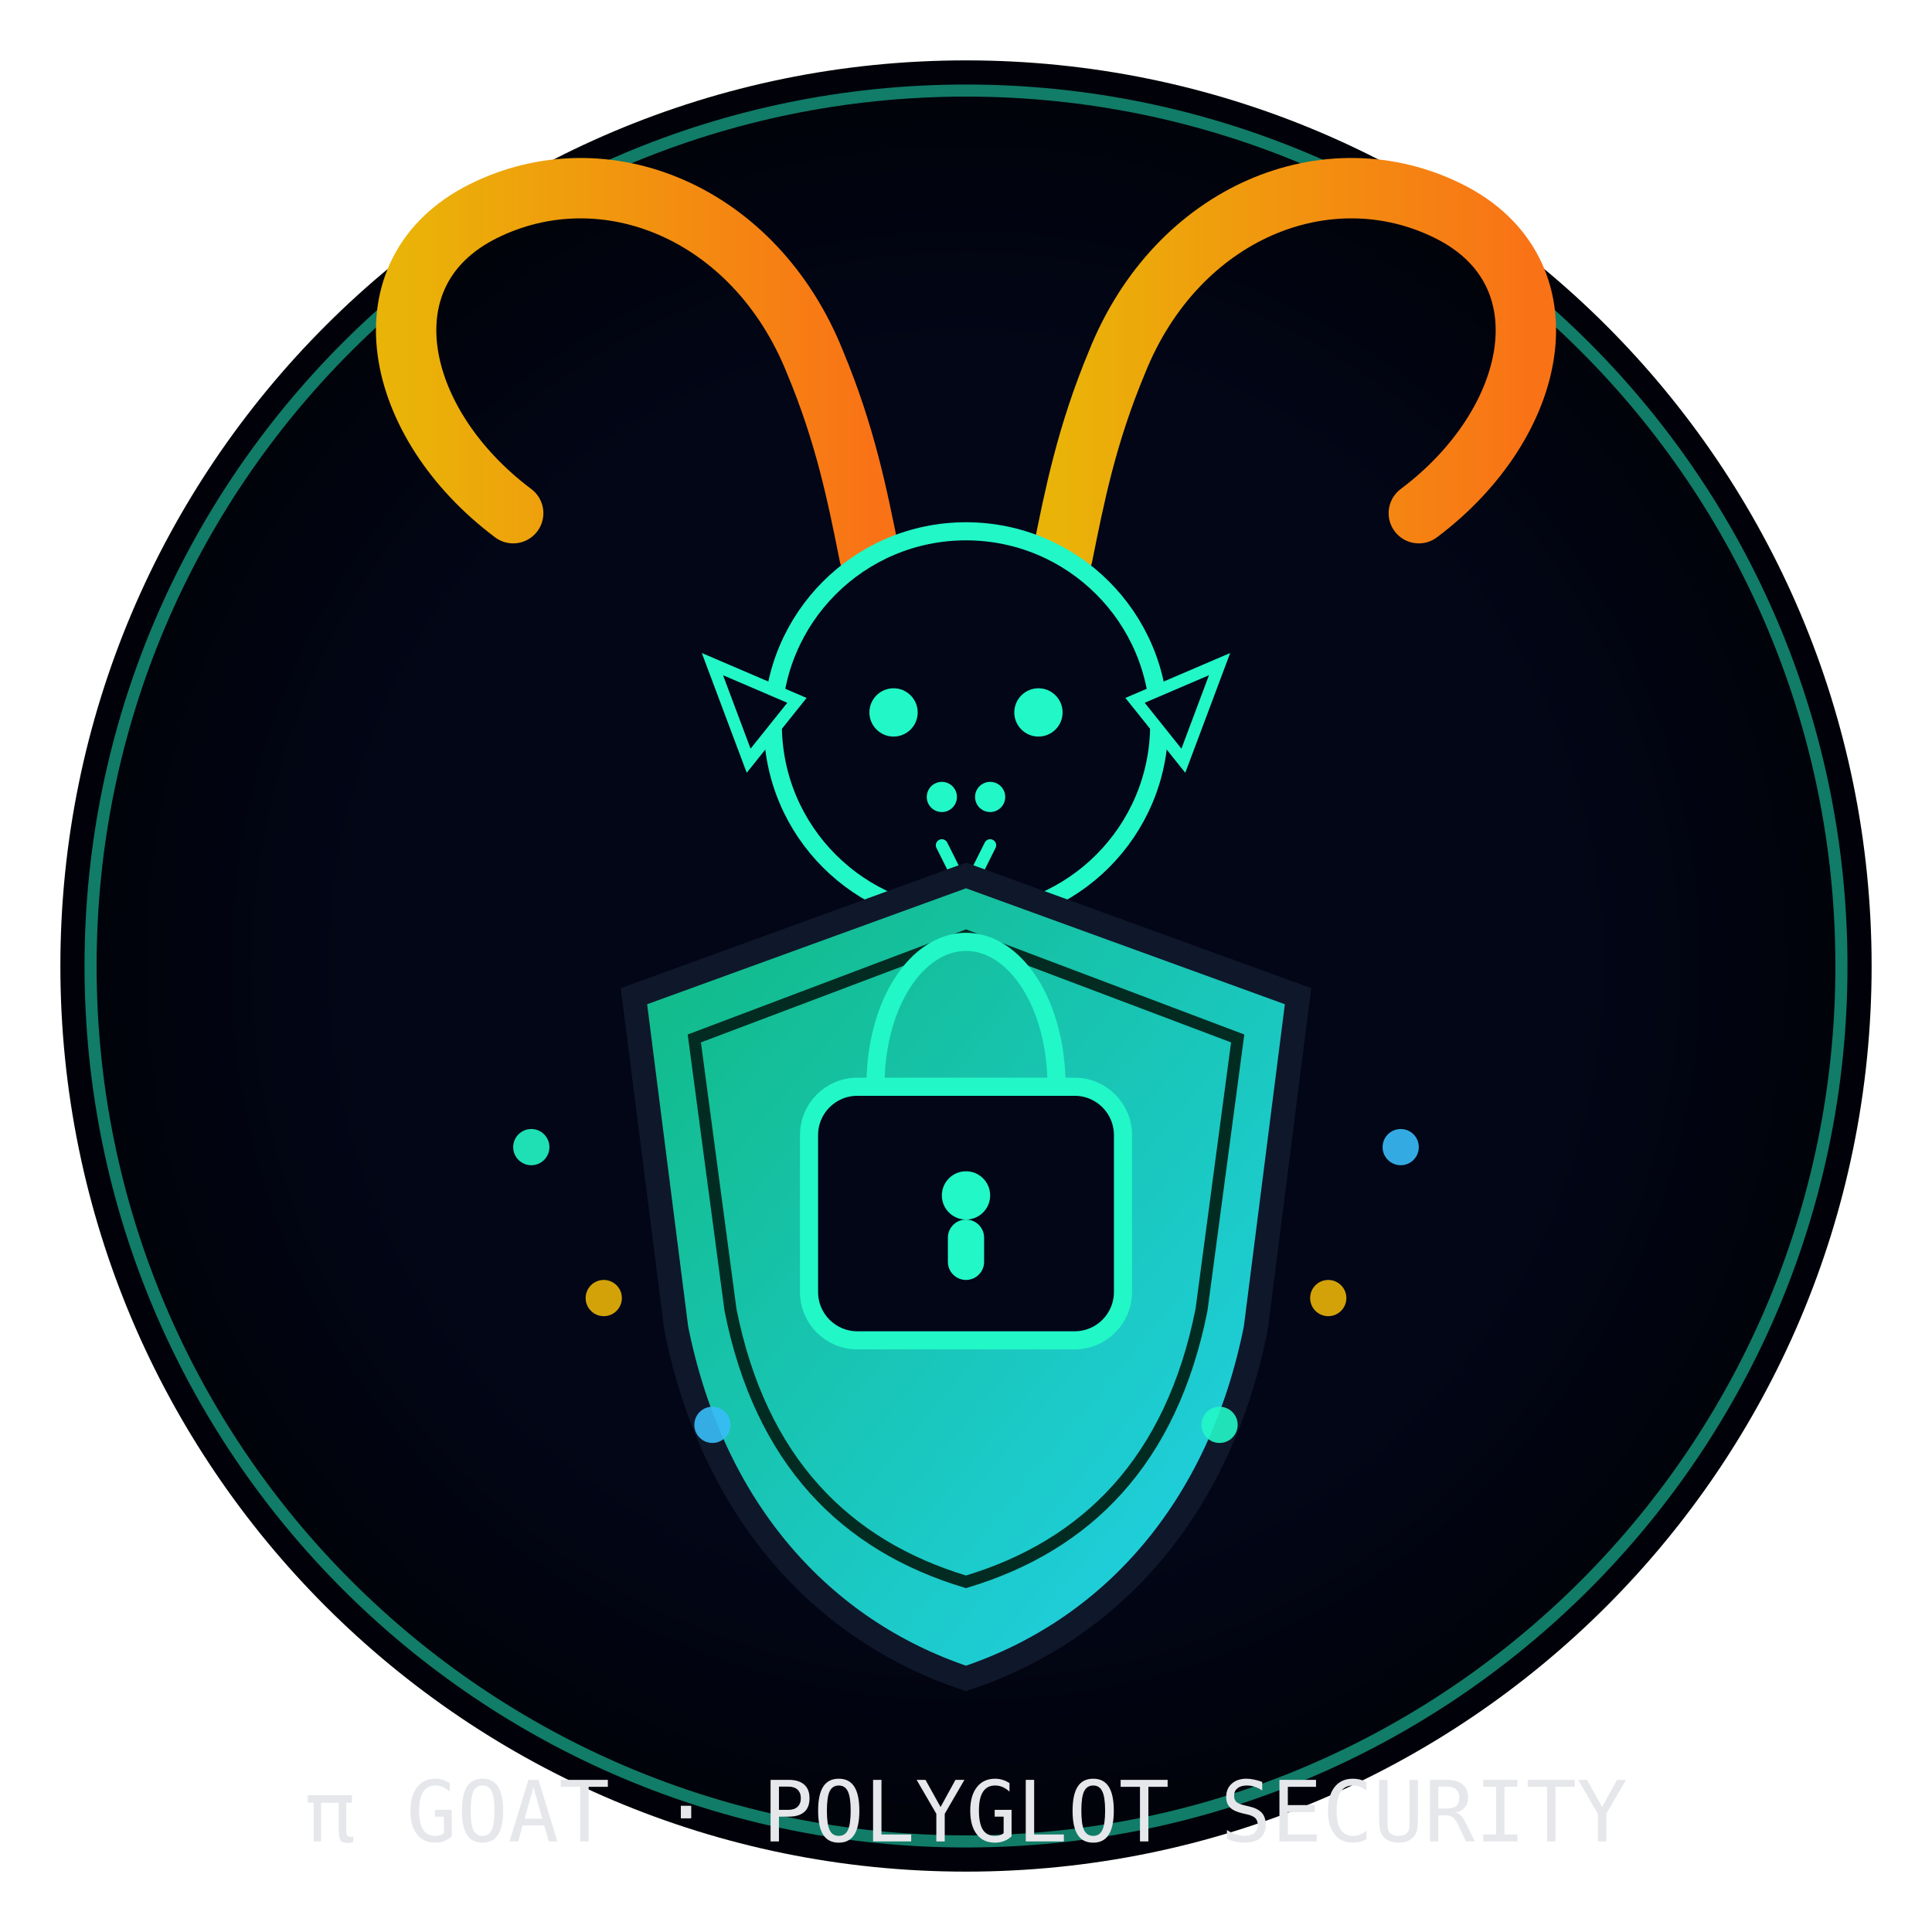
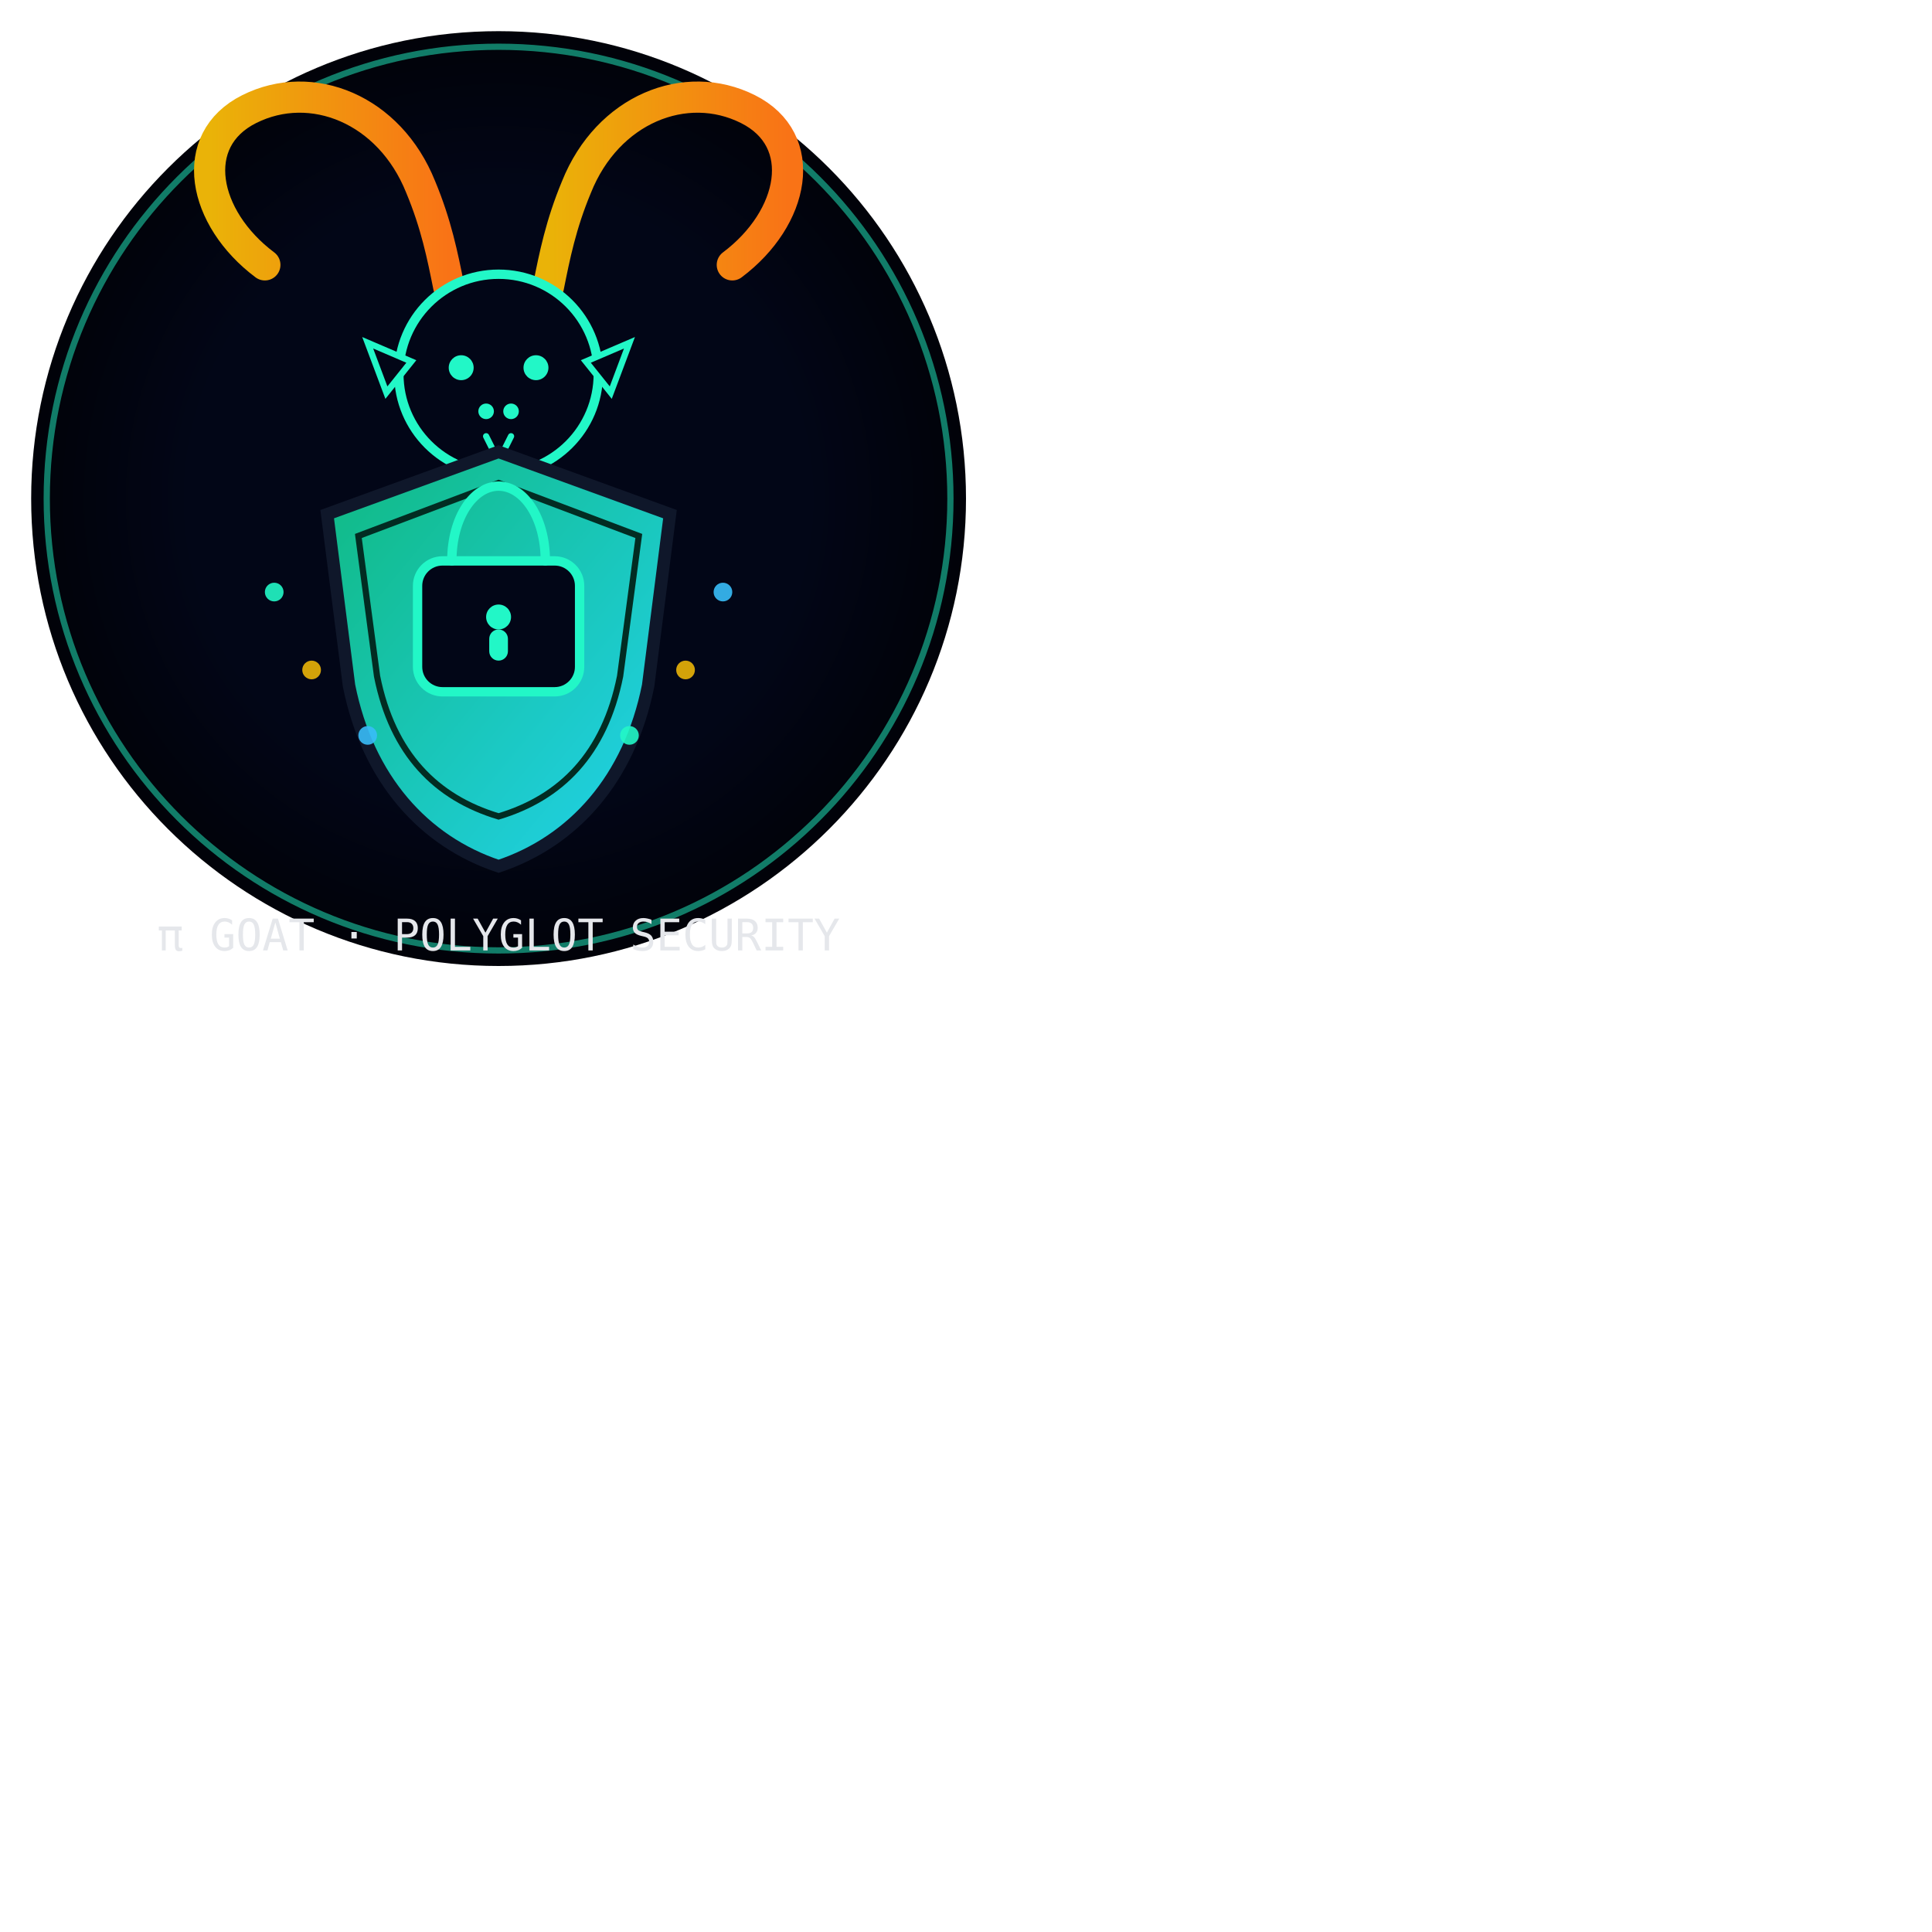
- <svg xmlns="http://www.w3.org/2000/svg" viewBox="0 0 320 320">
+ <svg xmlns="http://www.w3.org/2000/svg" viewBox="0 0 620 620">
  <defs>
    <radialGradient id="bgGrad" cx="50%" cy="50%" r="60%">
      <stop offset="0%" stop-color="#020617" />
      <stop offset="55%" stop-color="#020617" />
      <stop offset="100%" stop-color="#000000" />
    </radialGradient>
    <linearGradient id="shieldGrad" x1="0%" y1="0%" x2="100%" y2="100%">
      <stop offset="0%" stop-color="#10b981" />
      <stop offset="100%" stop-color="#22d3ee" />
    </linearGradient>
    <linearGradient id="hornGrad" x1="0%" y1="0%" x2="100%" y2="0%">
      <stop offset="0%" stop-color="#eab308" />
      <stop offset="100%" stop-color="#f97316" />
    </linearGradient>
  </defs>
  <circle cx="160" cy="160" r="150" fill="url(#bgGrad)" />
  <circle cx="160" cy="160" r="145" fill="none" stroke="#22f7c7" stroke-width="2" stroke-opacity="0.5" />
  <path d="     M 85 85     C 65 70, 60 45, 80 35     C 100 25, 125 35, 135 60     C 140 72, 142 82, 144 92" fill="none" stroke="url(#hornGrad)" stroke-width="10" stroke-linecap="round" stroke-linejoin="round" />
  <path d="     M 235 85     C 255 70, 260 45, 240 35     C 220 25, 195 35, 185 60     C 180 72, 178 82, 176 92" fill="none" stroke="url(#hornGrad)" stroke-width="10" stroke-linecap="round" stroke-linejoin="round" />
  <path d="M 130 90 L 200 90" fill="none" stroke="url(#hornGrad)" stroke-width="10" stroke-linecap="round" />
  <circle cx="160" cy="120" r="32" fill="#020617" stroke="#22f7c7" stroke-width="3" />
  <circle cx="148" cy="118" r="4" fill="#22f7c7" />
  <circle cx="172" cy="118" r="4" fill="#22f7c7" />
  <circle cx="156" cy="132" r="2.5" fill="#22f7c7" />
  <circle cx="164" cy="132" r="2.5" fill="#22f7c7" />
  <path d="M 156 140 L 160 148 L 164 140" fill="none" stroke="#22f7c7" stroke-width="2" stroke-linecap="round" stroke-linejoin="round" />
  <path d="M 132 116 L 118 110 L 124 126 Z" fill="#020617" stroke="#22f7c7" stroke-width="2" />
  <path d="M 188 116 L 202 110 L 196 126 Z" fill="#020617" stroke="#22f7c7" stroke-width="2" />
  <path d="     M 160 145     L 105 165     L 112 220     C 118 250, 136 270, 160 278     C 184 270, 202 250, 208 220     L 215 165 Z" fill="url(#shieldGrad)" stroke="#0f172a" stroke-width="4" />
  <path d="     M 160 155     L 115 172     L 121 217     C 126 242, 140 256, 160 262     C 180 256, 194 242, 199 217     L 205 172 Z" fill="none" stroke="#022c22" stroke-width="2" />
  <rect x="134" y="180" width="52" height="42" rx="8" ry="8" fill="#020617" stroke="#22f7c7" stroke-width="3" />
  <path d="     M 145 180     C 145 166, 152 156, 160 156     C 168 156, 175 166, 175 180" fill="none" stroke="#22f7c7" stroke-width="3" stroke-linecap="round" />
  <circle cx="160" cy="198" r="4" fill="#22f7c7" />
  <rect x="157" y="202" width="6" height="10" rx="3" fill="#22f7c7" />
  <g opacity="0.9">
    <circle cx="88" cy="190" r="3" fill="#22f7c7" />
    <circle cx="100" cy="215" r="3" fill="#eab308" />
    <circle cx="118" cy="236" r="3" fill="#38bdf8" />
    <circle cx="202" cy="236" r="3" fill="#22f7c7" />
    <circle cx="220" cy="215" r="3" fill="#eab308" />
    <circle cx="232" cy="190" r="3" fill="#38bdf8" />
  </g>
  <text x="160" y="305" text-anchor="middle" fill="#e5e7eb" font-family="Consolas, Menlo, monospace" font-size="14">
    π GOAT · POLYGLOT SECURITY
  </text>
</svg>
